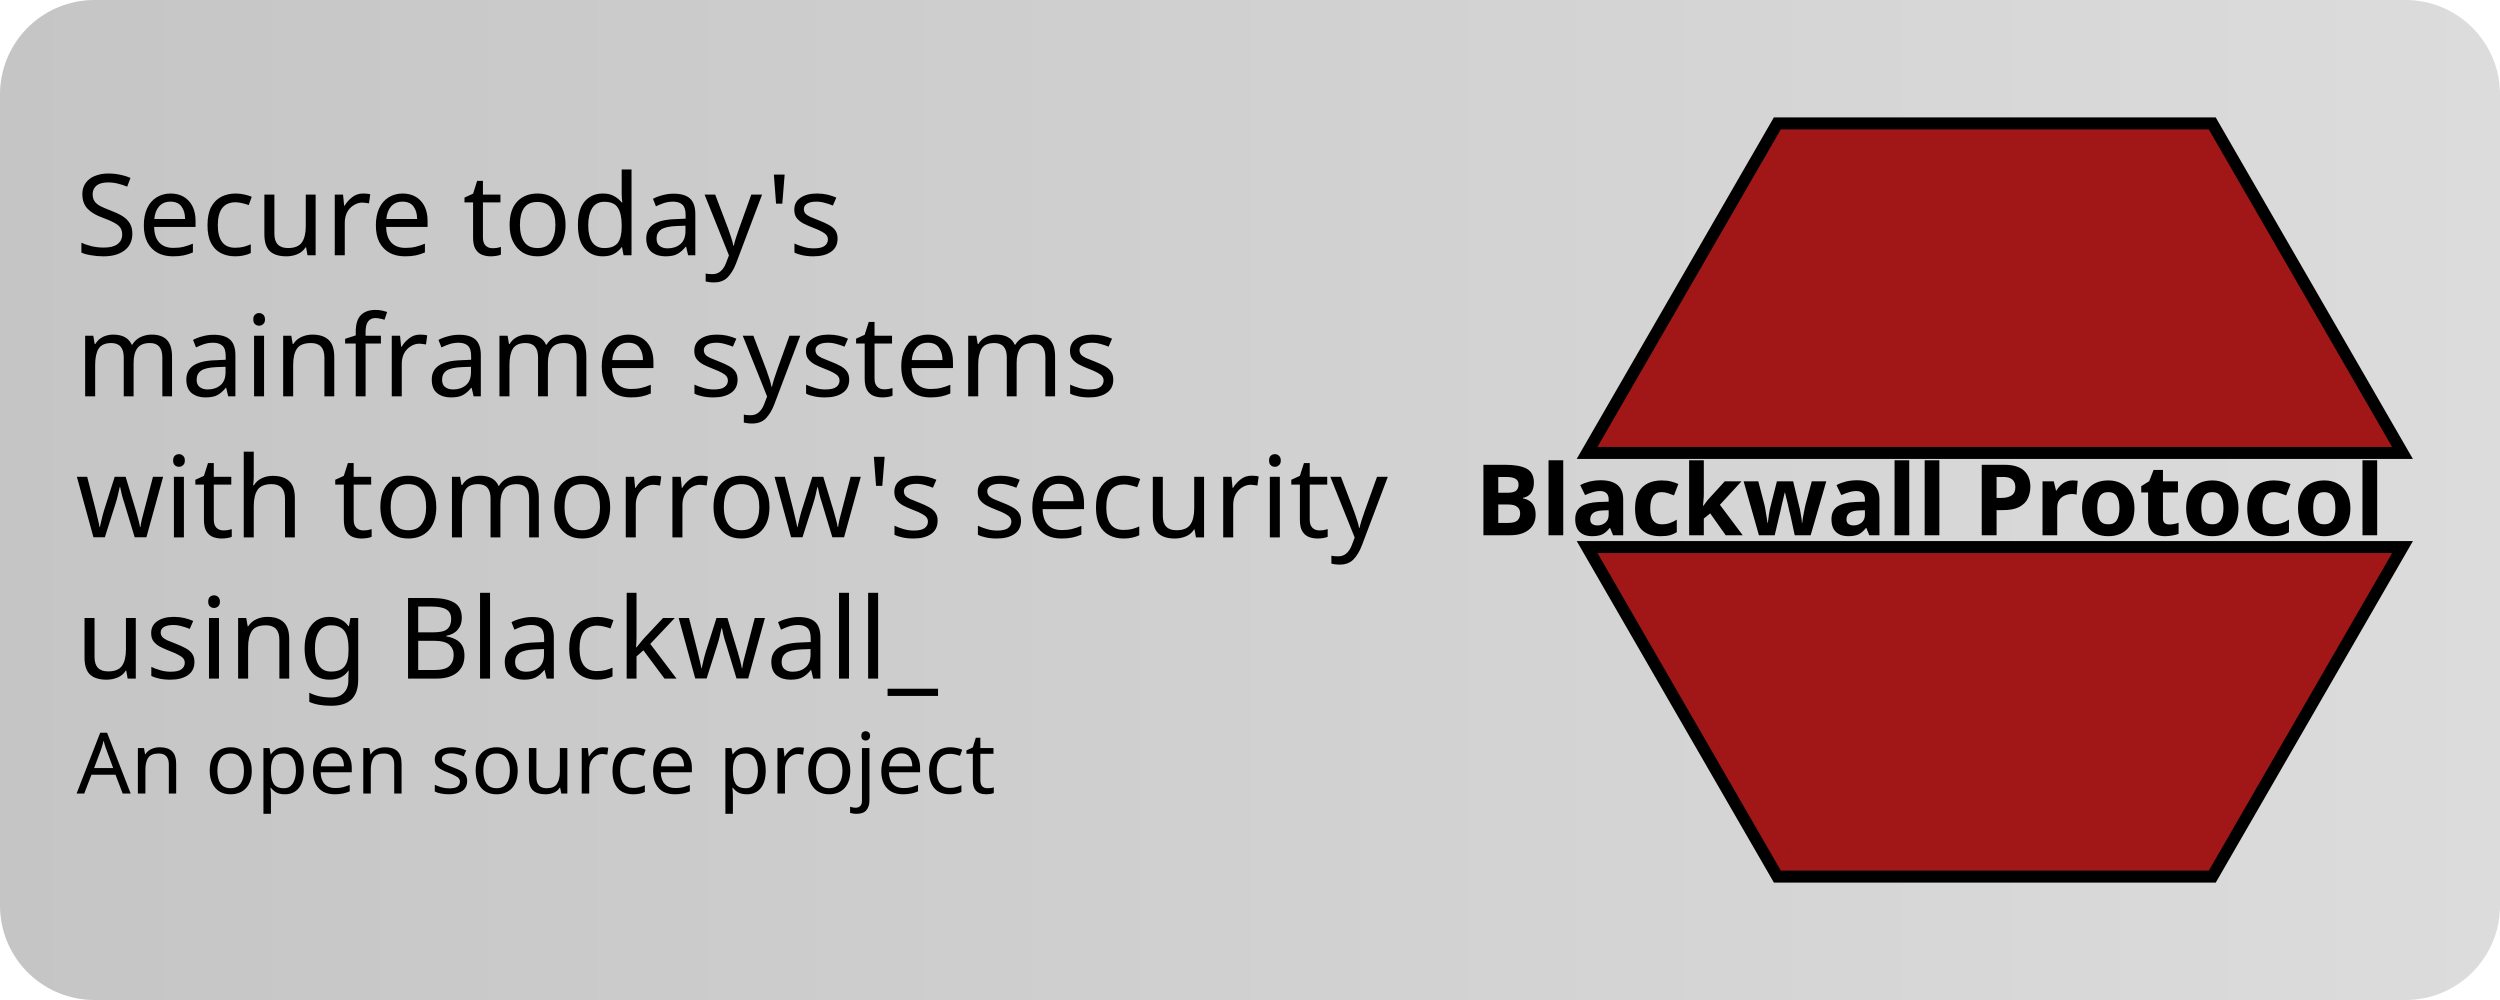
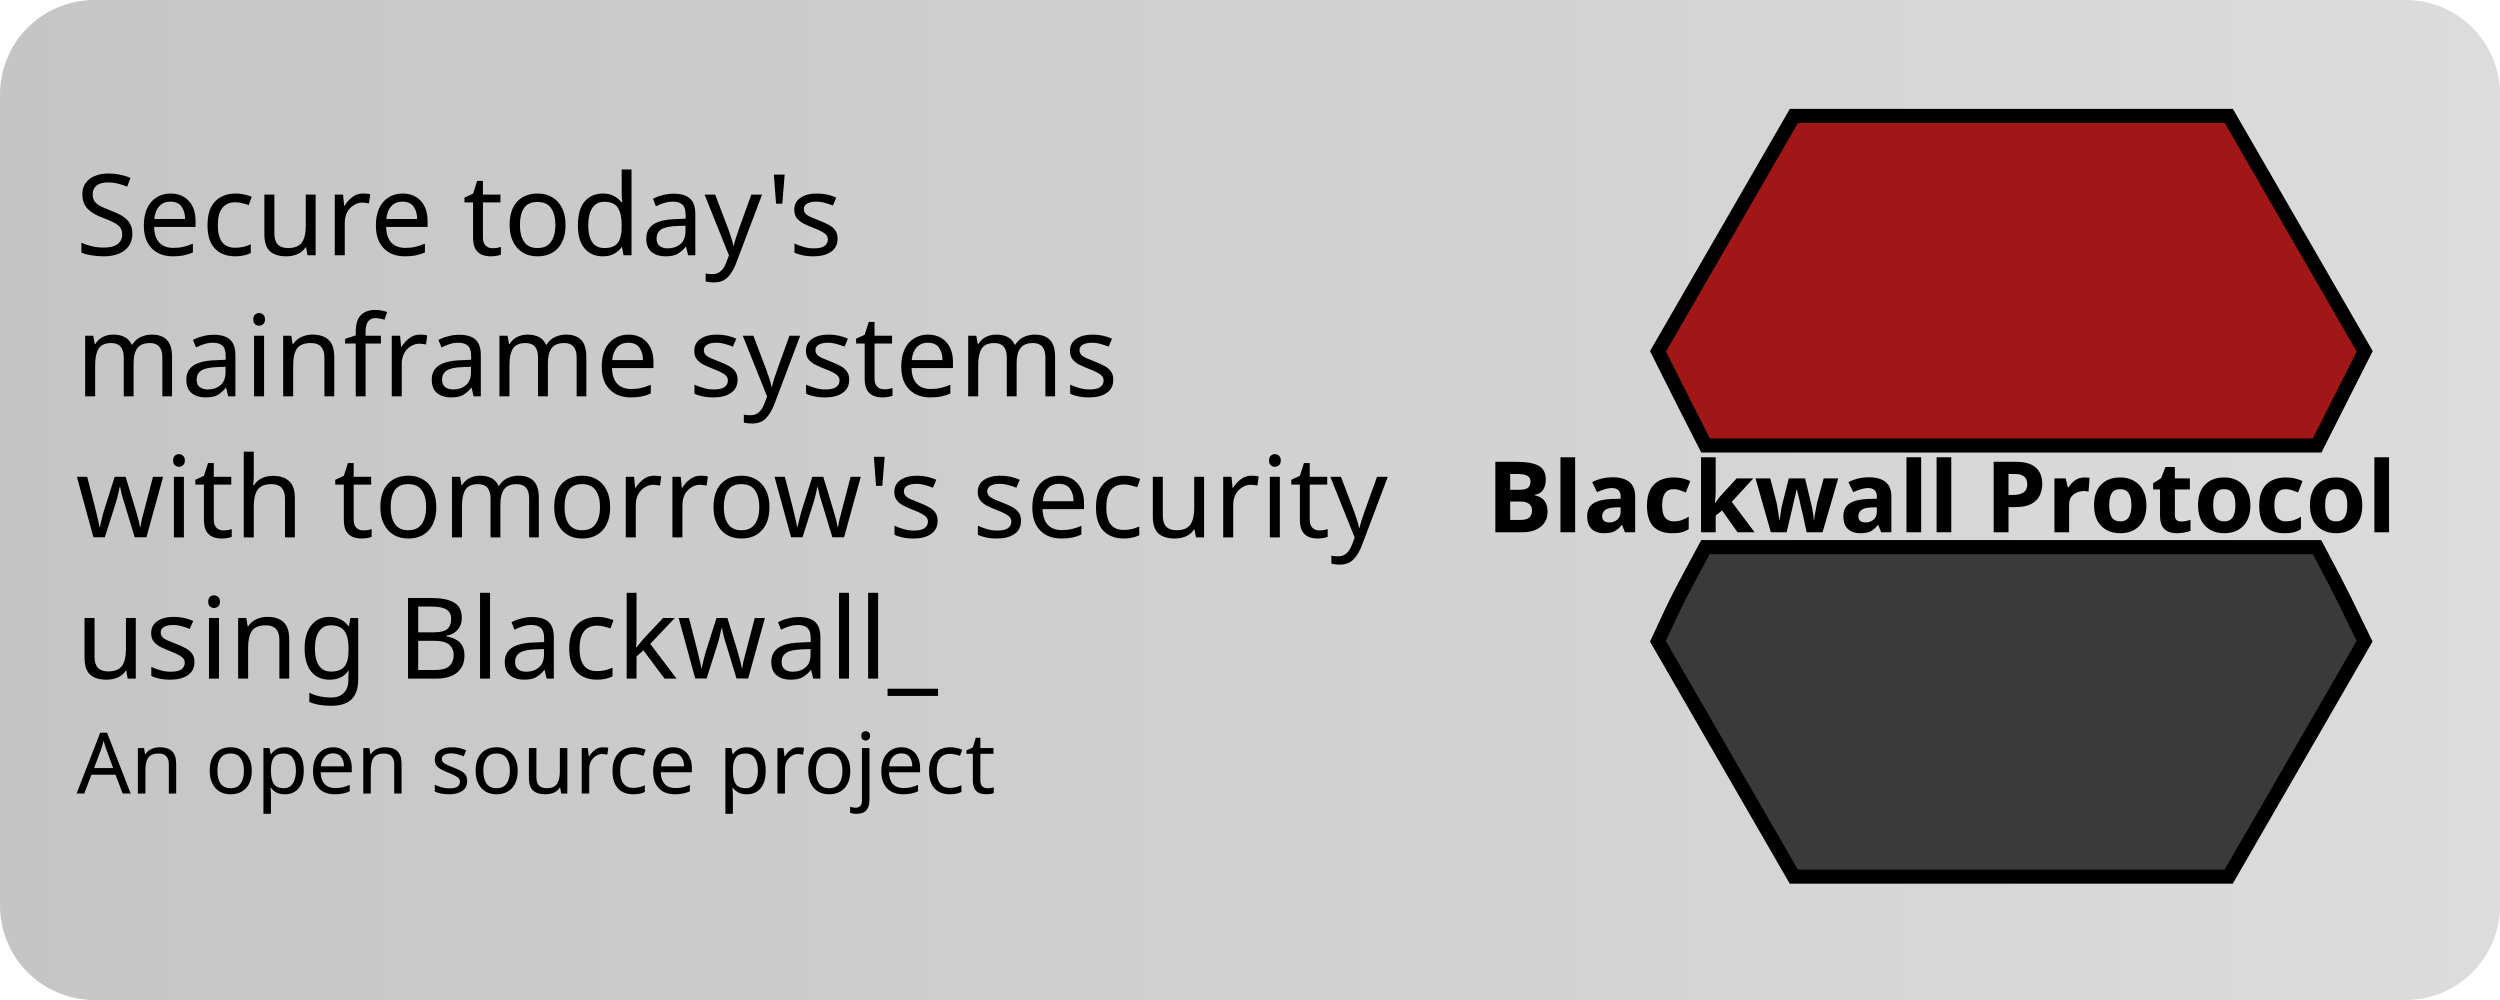
<svg xmlns="http://www.w3.org/2000/svg" xmlns:xlink="http://www.w3.org/1999/xlink" width="250mm" height="100mm" viewBox="0 0 250 100" version="1.1" id="svg1">
  <defs id="defs1">
    <linearGradient id="linearGradient14">
      <stop style="stop-color:#c5c5c5;stop-opacity:1;" offset="0" id="stop14" />
      <stop style="stop-color:#dcdcdc;stop-opacity:1;" offset="1" id="stop15" />
    </linearGradient>
    <linearGradient id="linearGradient12">
      <stop style="stop-color:#c5c5c5;stop-opacity:1;" offset="0" id="stop12" />
      <stop style="stop-color:#dcdcdc;stop-opacity:1;" offset="1" id="stop13" />
    </linearGradient>
    <rect x="41.379" y="258.621" width="309.483" height="74.138" id="rect8" />
    <linearGradient xlink:href="#linearGradient12" id="linearGradient13" x1="3.8146973e-05" y1="50" x2="250" y2="50" gradientUnits="userSpaceOnUse" />
    <linearGradient xlink:href="#linearGradient14" id="linearGradient15" x1="3.8146973e-05" y1="50" x2="250" y2="50" gradientUnits="userSpaceOnUse" />
  </defs>
  <rect style="fill:url(#linearGradient15);fill-opacity:1;stroke:url(#linearGradient13);stroke-width:18.879;stroke-linecap:round;stroke-linejoin:round;stroke-miterlimit:16.5;stroke-dasharray:none;stroke-opacity:1" id="rect10" width="231.121" height="81.121" x="9.439" y="9.439" />
  <g id="layer1">
    <text xml:space="preserve" style="font-style:normal;font-variant:normal;font-weight:500;font-stretch:normal;font-size:11.289px;font-family:'IBM Plex Sans';-inkscape-font-specification:'IBM Plex Sans Medium';text-align:start;writing-mode:lr-tb;direction:ltr;text-anchor:start;fill:#000000;fill-opacity:1;stroke-width:0.265" x="7.561" y="25.523" id="text5">
      <tspan id="tspan5" style="font-style:normal;font-variant:normal;font-weight:500;font-stretch:normal;font-size:11.289px;font-family:'IBM Plex Sans';-inkscape-font-specification:'IBM Plex Sans Medium';text-align:start;text-anchor:start;stroke-width:0.265" x="7.561" y="25.523">Secure today's </tspan>
      <tspan style="font-style:normal;font-variant:normal;font-weight:500;font-stretch:normal;font-size:11.289px;font-family:'IBM Plex Sans';-inkscape-font-specification:'IBM Plex Sans Medium';text-align:start;text-anchor:start;stroke-width:0.265" x="7.561" y="39.635" id="tspan6">mainframe systems</tspan>
      <tspan style="font-style:normal;font-variant:normal;font-weight:500;font-stretch:normal;font-size:11.289px;font-family:'IBM Plex Sans';-inkscape-font-specification:'IBM Plex Sans Medium';text-align:start;text-anchor:start;stroke-width:0.265" x="7.561" y="53.746" id="tspan11">with tomorrow's security </tspan>
      <tspan style="font-style:normal;font-variant:normal;font-weight:500;font-stretch:normal;font-size:11.289px;font-family:'IBM Plex Sans';-inkscape-font-specification:'IBM Plex Sans Medium';text-align:start;text-anchor:start;stroke-width:0.265" x="7.561" y="67.857" id="tspan12">using Blackwall_</tspan>
      <tspan style="font-style:normal;font-variant:normal;font-weight:500;font-stretch:normal;font-size:11.289px;font-family:'IBM Plex Sans';-inkscape-font-specification:'IBM Plex Sans Medium';text-align:start;text-anchor:start;stroke-width:0.265" x="7.561" y="81.968" id="tspan7" />
    </text>
    <text xml:space="preserve" style="font-style:normal;font-variant:normal;font-weight:normal;font-stretch:normal;font-size:8.467px;font-family:'IBM Plex Sans';-inkscape-font-specification:'IBM Plex Sans';text-align:start;writing-mode:lr-tb;direction:ltr;text-anchor:start;fill:#000000;fill-opacity:1;stroke-width:0.265" x="7.66" y="79.353" id="text10">
      <tspan id="tspan10" style="font-size:8.467px;stroke-width:0.265" x="7.66" y="79.353">An open source project</tspan>
    </text>
  </g>
  <g id="layer2" transform="translate(-0.29006,-2.90786)">
-     <path id="path1" style="fill:#a11616;fill-opacity:1;stroke:#000000;stroke-width:1.407;stroke-dasharray:none" d="m 150.63,48.422 3.187,-5.52 3.187,-5.52 3.187,-5.52 3.187,-5.52 3.187,-5.52 3.187,-5.52 3.187,-5.52 6.374,3e-7 6.374,3e-7 6.374,3e-7 6.374,3e-7 6.374,3e-7 6.374,3e-7 6.374,3e-7 6.374,3e-7 3.187,5.52 3.187,5.52 3.187,5.52 3.187,5.52 3.187,5.52 3.187,5.52 3.187,5.52 z m 95.615,11.041 -3.187,5.52 -3.187,5.52 -3.187,5.52 -3.187,5.52 -3.187,5.52 -3.187,5.52 -3.187,5.52 h -6.374 l -6.374,-1e-6 h -6.374 l -6.374,-10e-7 h -6.374 -6.374 l -6.374,-10e-7 h -6.374 l -3.187,-5.52 -3.187,-5.52 -3.187,-5.52 -3.187,-5.52 -3.187,-5.52 -3.187,-5.52 -3.187,-5.52 z" transform="matrix(0.8528497,0,0,0.8528497,30.5333,6.903282)" />
-     <text xml:space="preserve" style="font-style:normal;font-variant:normal;font-weight:bold;font-stretch:normal;font-size:9.878px;font-family:'IBM Plex Sans';-inkscape-font-specification:'IBM Plex Sans Bold';text-align:center;writing-mode:lr-tb;direction:ltr;text-anchor:middle;fill:#000000;fill-opacity:1;stroke-width:0.265" x="199.686" y="56.433" id="text1">
-       <tspan style="font-style:normal;font-variant:normal;font-weight:bold;font-stretch:normal;font-size:9.878px;font-family:'IBM Plex Sans';-inkscape-font-specification:'IBM Plex Sans Bold';text-align:center;text-anchor:middle;fill:#000000;fill-opacity:1;stroke-width:0.265" x="199.686" y="56.433" id="tspan3">Blackwall Protocol</tspan>
+     <path d="m 170.838,57.616 c -2.51,4.674 -2.55,4.638 -4.757,9.416 l 2.718,4.708 2.718,4.708 2.718,4.708 2.718,4.708 2.718,4.708 h 5.436 5.436 5.436 5.436 5.436 5.436 5.436 5.436 l 2.718,-4.708 2.718,-4.708 2.718,-4.708 2.718,-4.708 2.718,-4.708 c -1.873,-3.803 -1.814,-3.891 -4.757,-9.416 h -10.193 -10.193 -10.193 -10.193 -10.193 z" style="fill:#3a3a3a;fill-opacity:1;stroke:#000000;stroke-width:1.407" id="path3" />
+     <path d="m 179.68,14.5 -2.718,4.708 -2.718,4.708 -2.718,4.708 -2.718,4.708 -2.718,4.708 c 4.041,8.059 1.773,3.542 4.757,9.416 h 10.193 10.193 10.193 10.193 10.193 10.193 l 4.757,-9.416 -2.718,-4.708 -2.718,-4.708 -2.718,-4.708 -2.718,-4.708 -2.718,-4.708 h -5.436 -5.436 -5.436 -5.436 -5.436 -5.436 -5.436 z" style="fill:#a11616;stroke:#000000;stroke-width:1.407" id="path2" />
+     <text xml:space="preserve" style="font-style:normal;font-variant:normal;font-weight:bold;font-stretch:normal;font-size:9.878px;font-family:'IBM Plex Sans';-inkscape-font-specification:'IBM Plex Sans Bold';text-align:center;writing-mode:lr-tb;direction:ltr;text-anchor:middle;fill:#000000;fill-opacity:1;stroke-width:0.265" x="200.875" y="56.136" id="text1">
+       <tspan style="font-style:normal;font-variant:normal;font-weight:bold;font-stretch:normal;font-size:9.878px;font-family:'IBM Plex Sans';-inkscape-font-specification:'IBM Plex Sans Bold';text-align:center;text-anchor:middle;fill:#000000;fill-opacity:1;stroke-width:0.265" x="200.875" y="56.136" id="tspan3">Blackwall Protocol</tspan>
    </text>
  </g>
</svg>
